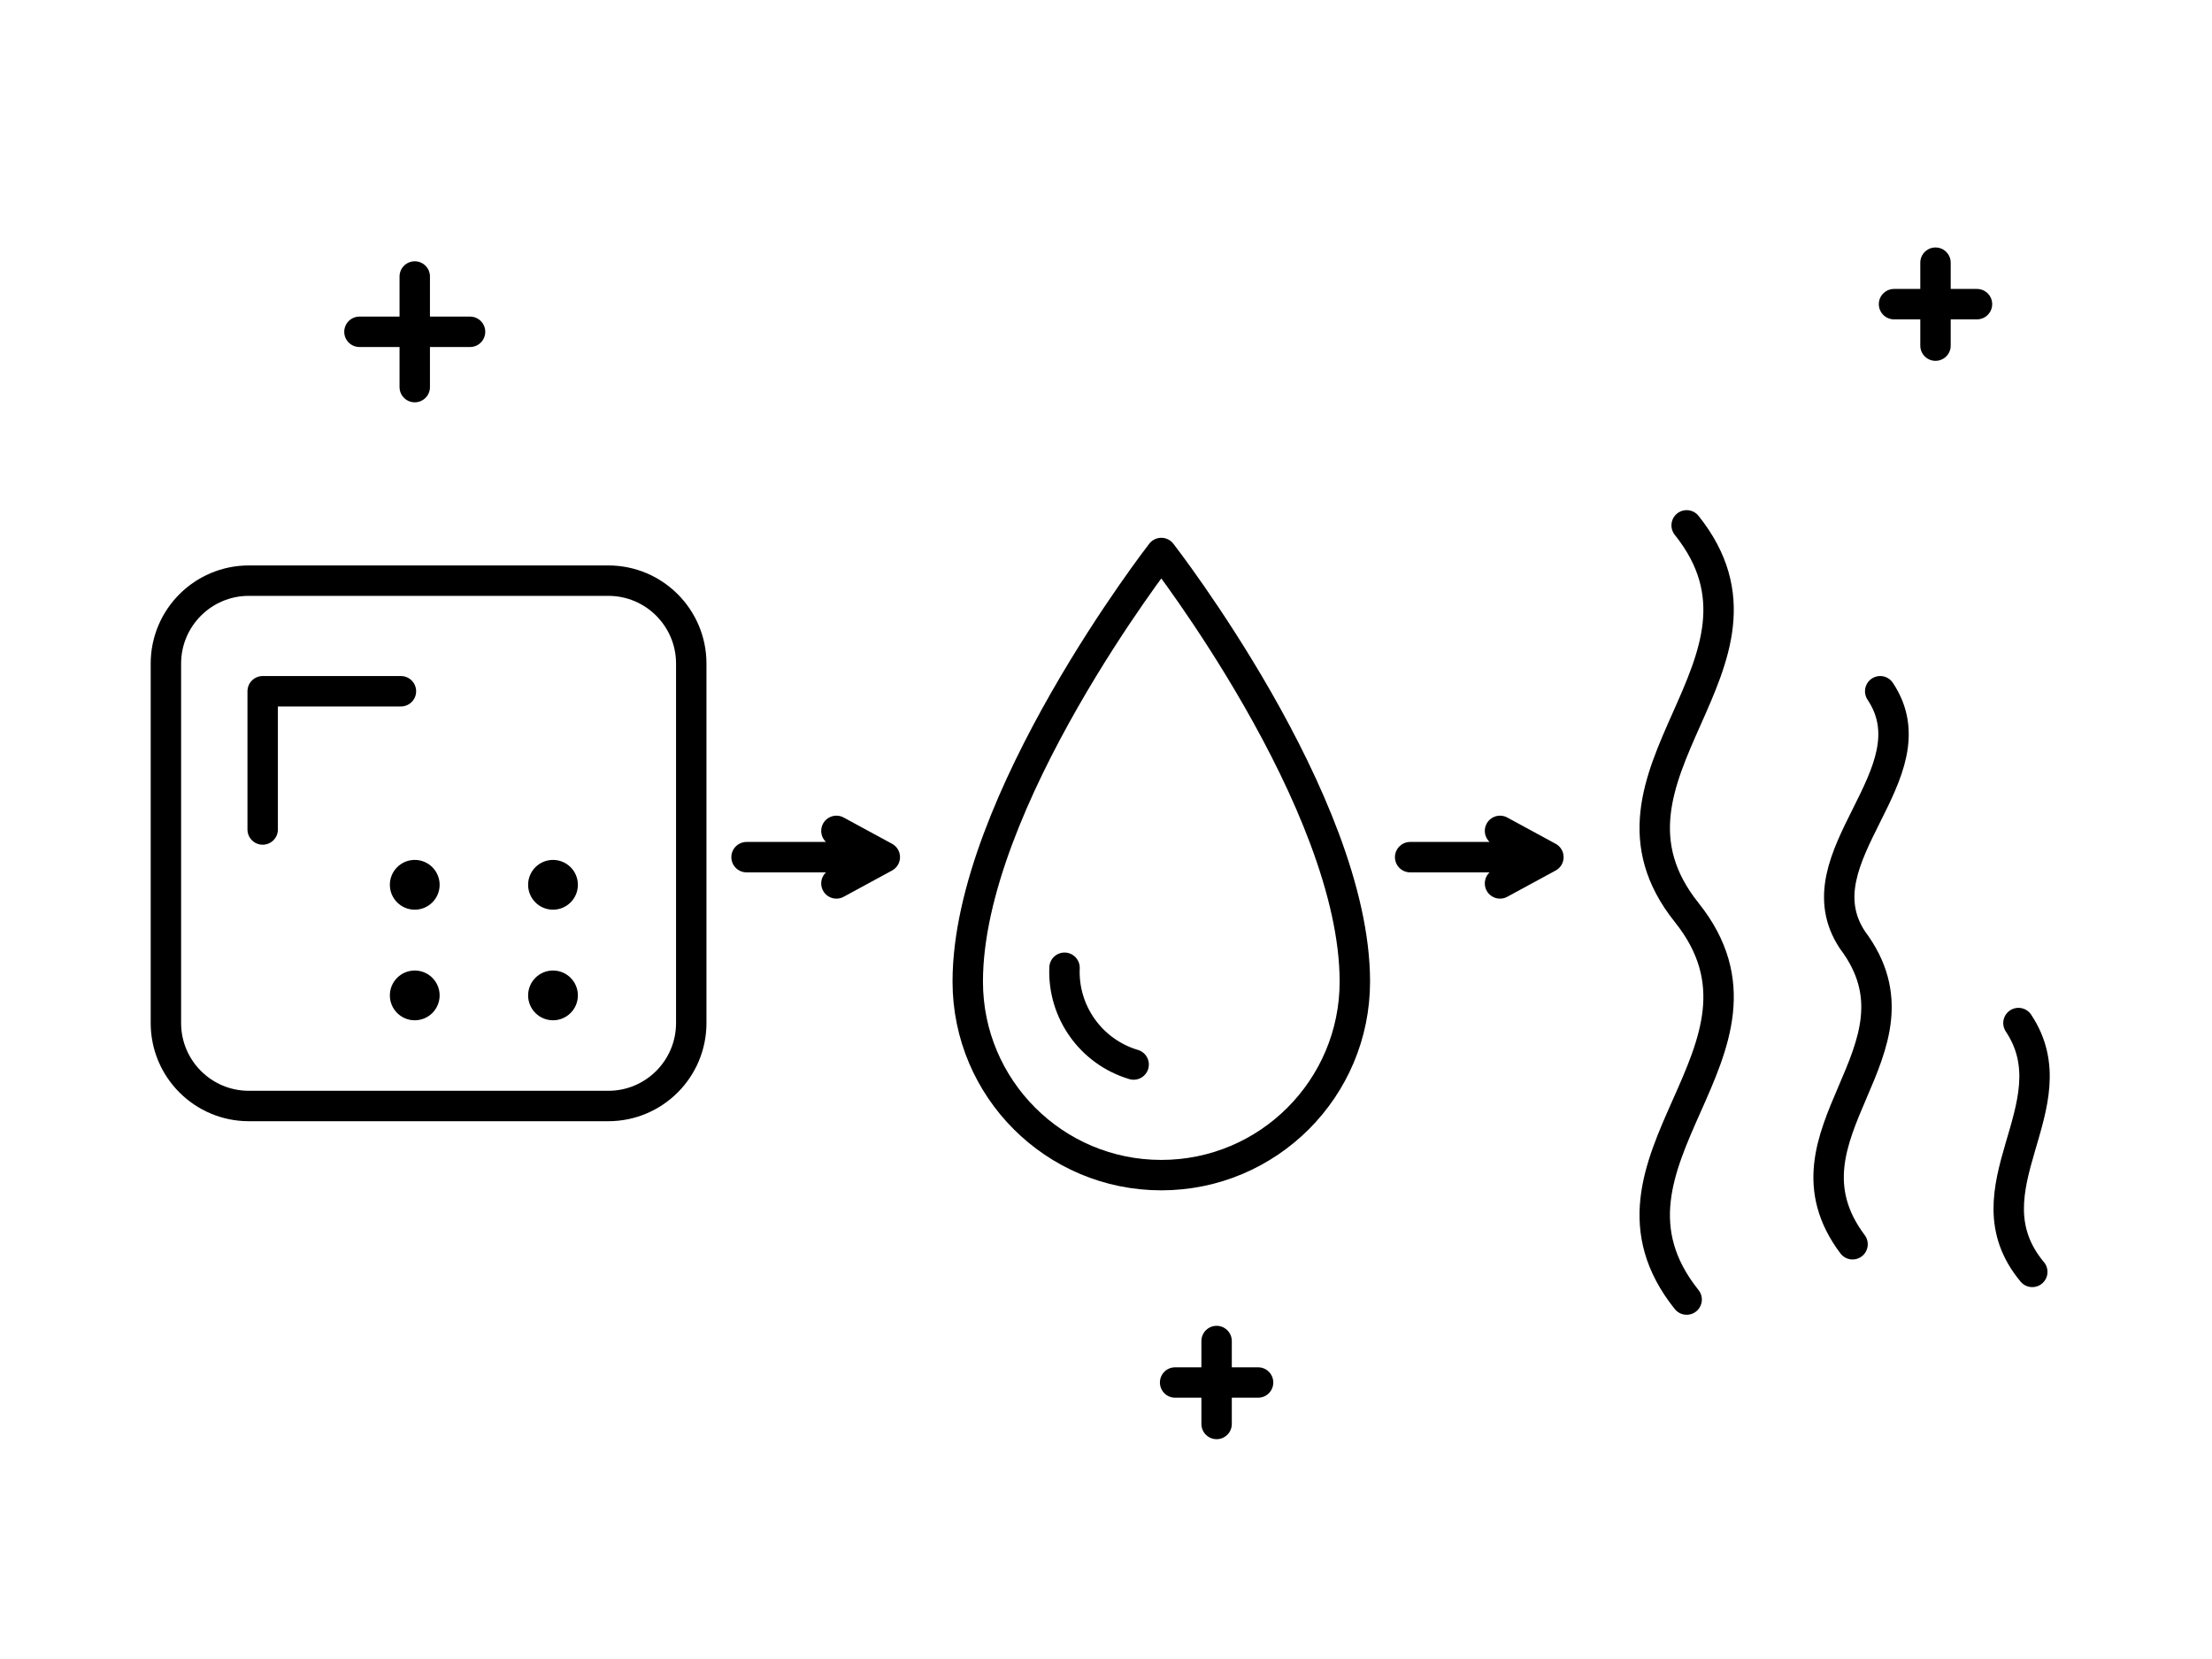
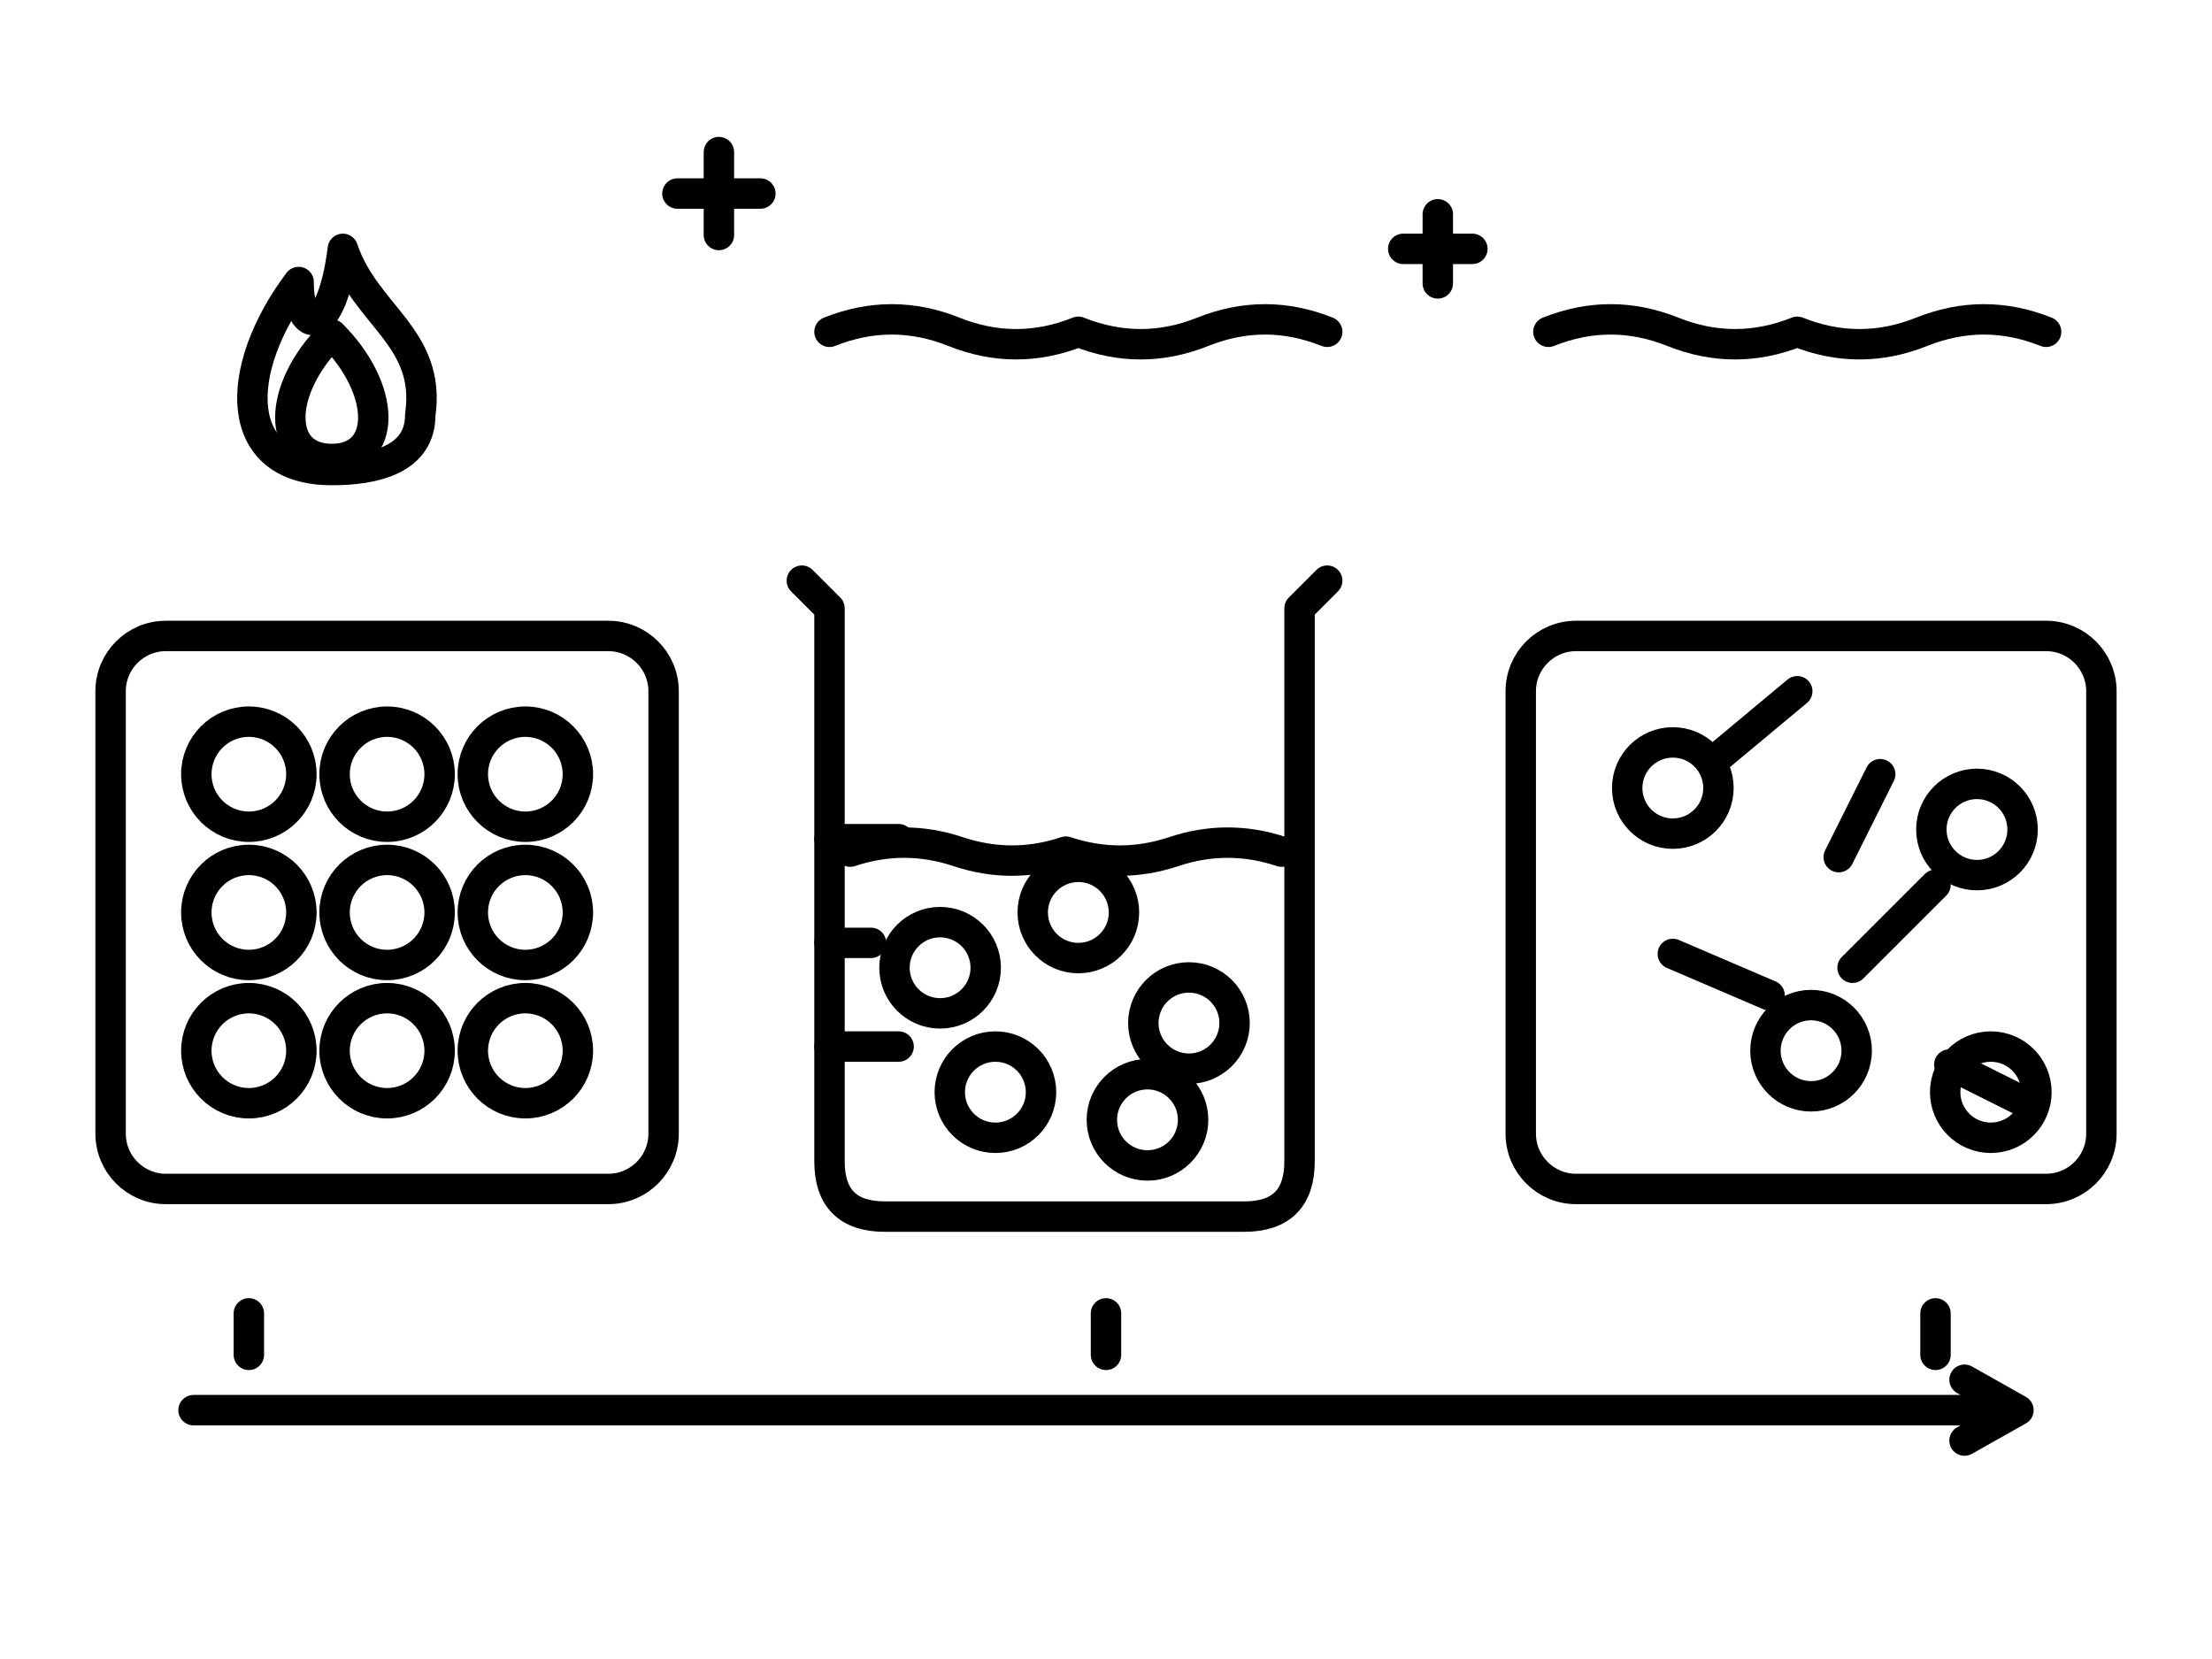
<svg xmlns="http://www.w3.org/2000/svg" viewBox="0 0 160 120" fill="none" stroke="#000" stroke-width="2.2" stroke-linecap="round" stroke-linejoin="round">
-   <rect x="12" y="42" width="38" height="38" rx="6" />
-   <path d="M19 50H29M19 50V60" />
-   <circle cx="30" cy="64" r="1.8" fill="#000" stroke="none" />
-   <circle cx="40" cy="64" r="1.8" fill="#000" stroke="none" />
-   <circle cx="30" cy="72" r="1.8" fill="#000" stroke="none" />
-   <circle cx="40" cy="72" r="1.8" fill="#000" stroke="none" />
-   <path d="M54 62L64 62M60.5 60.1L64 62L60.5 63.9" />
-   <path d="M84 40C84 40 70 58 70 71a14 14 0 0 0 28 0C98 58 84 40 84 40Z" />
-   <path d="M77 70a7 7 0 0 0 5 7" />
-   <path d="M102 62L112 62M108.5 60.1L112 62L108.5 63.9" />
-   <path d="M122 94C114 84 130 76 122 66C114 56 130 48 122 38" />
-   <path d="M134 90C128 82 140 76 134 68C130 62 140 56 136 50" />
-   <path d="M147 92C142 86 150 80 146 74" />
-   <path d="M30 20V28M26 24H34" />
-   <path d="M140 19V25M137 22H143" />
-   <path d="M88 97V103M85 100H91" />
+   <rect x="8" y="46" width="40" height="40" rx="4" />
+   <path d="M14.2 56a3.8 3.8 0 1 0 7.6 0a3.8 3.8 0 1 0 -7.6 0M24.2 56a3.8 3.8 0 1 0 7.6 0a3.8 3.8 0 1 0 -7.6 0M34.2 56a3.8 3.8 0 1 0 7.6 0a3.8 3.8 0 1 0 -7.6 0M14.2 66a3.8 3.8 0 1 0 7.6 0a3.8 3.8 0 1 0 -7.6 0M24.2 66a3.8 3.8 0 1 0 7.6 0a3.8 3.8 0 1 0 -7.6 0M34.2 66a3.8 3.8 0 1 0 7.6 0a3.8 3.8 0 1 0 -7.6 0M14.2 76a3.8 3.8 0 1 0 7.6 0a3.8 3.8 0 1 0 -7.6 0M24.2 76a3.8 3.8 0 1 0 7.6 0a3.8 3.8 0 1 0 -7.6 0M34.2 76a3.8 3.8 0 1 0 7.6 0a3.8 3.8 0 1 0 -7.6 0" />
+   <path d="M60 44V84q0 4 4 4H90q4 0 4 -4V44M60 44l-2 -2M94 44l2 -2" />
+   <path d="M61.5 61.6q3.9 -1.3 7.8 0q3.9 1.3 7.8 0q3.9 1.3 7.8 0q3.9 -1.3 7.8 0" />
+   <path d="M60 60.7h5M60 68.2h3M60 75.7h5" />
+   <path d="M64.7 70a3.3 3.3 0 1 0 6.6 0a3.3 3.3 0 1 0 -6.6 0M74.7 66a3.3 3.3 0 1 0 6.6 0a3.3 3.3 0 1 0 -6.6 0M82.7 74a3.3 3.3 0 1 0 6.6 0a3.3 3.3 0 1 0 -6.6 0M68.7 79a3.3 3.3 0 1 0 6.6 0a3.3 3.3 0 1 0 -6.6 0M79.7 81a3.3 3.3 0 1 0 6.6 0a3.3 3.3 0 1 0 -6.6 0" />
+   <rect x="110" y="46" width="42" height="40" rx="4" />
+   <path d="M117.7 57a3.3 3.3 0 1 0 6.6 0a3.3 3.3 0 1 0 -6.6 0M139.7 60a3.3 3.3 0 1 0 6.6 0a3.3 3.3 0 1 0 -6.6 0M127.7 76a3.3 3.3 0 1 0 6.6 0a3.3 3.3 0 1 0 -6.6 0M140.7 79a3.3 3.3 0 1 0 6.6 0a3.3 3.3 0 1 0 -6.6 0" />
+   <path d="M124 55l6 -5M140 64l-6 6M128 72l-7 -3M141 77l6 3M133 62l3 -6" />
+   <path d="M14 102L146 102M142.1 99.8L146 102L142.1 104.2" />
+   <path d="M18 98v-3M80 98v-3M140 98v-3" />
+   <path d="M24 34C16.8 34 16.8 26.8 21.6 20.4C21.6 24.4 24 24.4 24.8 18C26.4 22.8 31.2 24.4 30.4 30C30.4 33.2 27.2 34 24 34Z" />
+   <path d="M24 33.2c-4 0 -4 -5 0 -9c4 4 4 9 0 9z" />
+   <path d="M60 24q4.5 -1.8 9 0q4.5 1.8 9 0q4.5 1.8 9 0q4.5 -1.8 9 0" />
+   <path d="M112 24q4.5 -1.8 9 0q4.5 1.8 9 0q4.5 1.8 9 0q4.5 -1.8 9 0" />
+   <path d="M52 11V17M49 14H55" />
+   <path d="M104 15.5V20.5M101.5 18H106.5" />
</svg>
